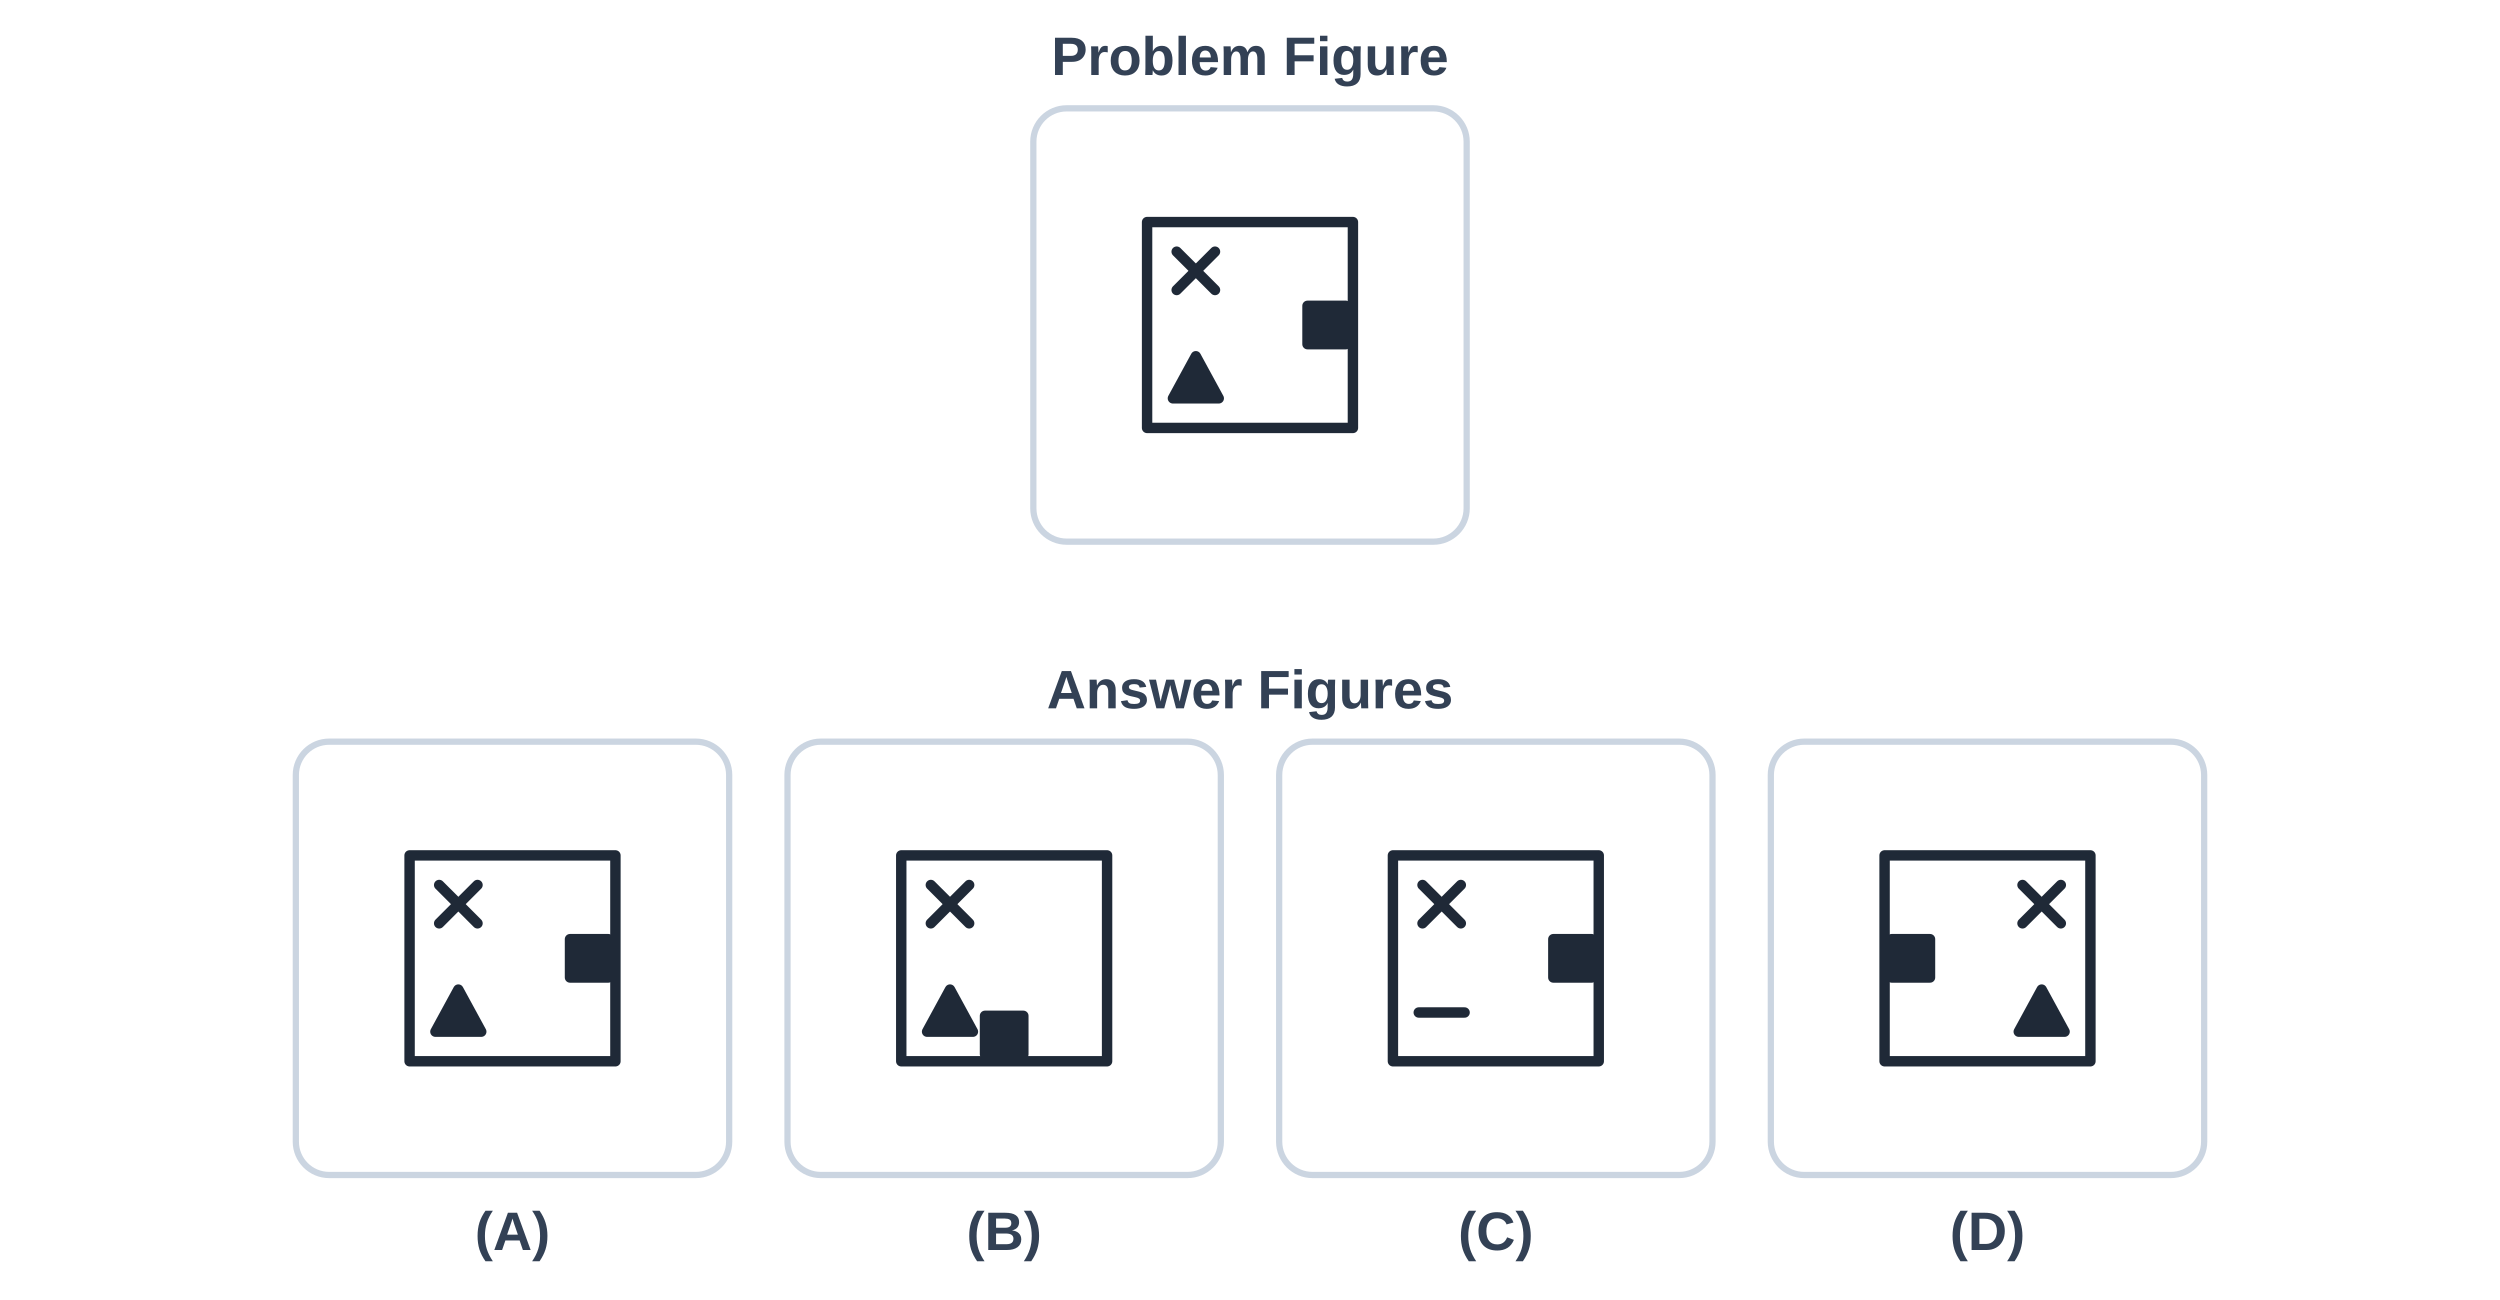
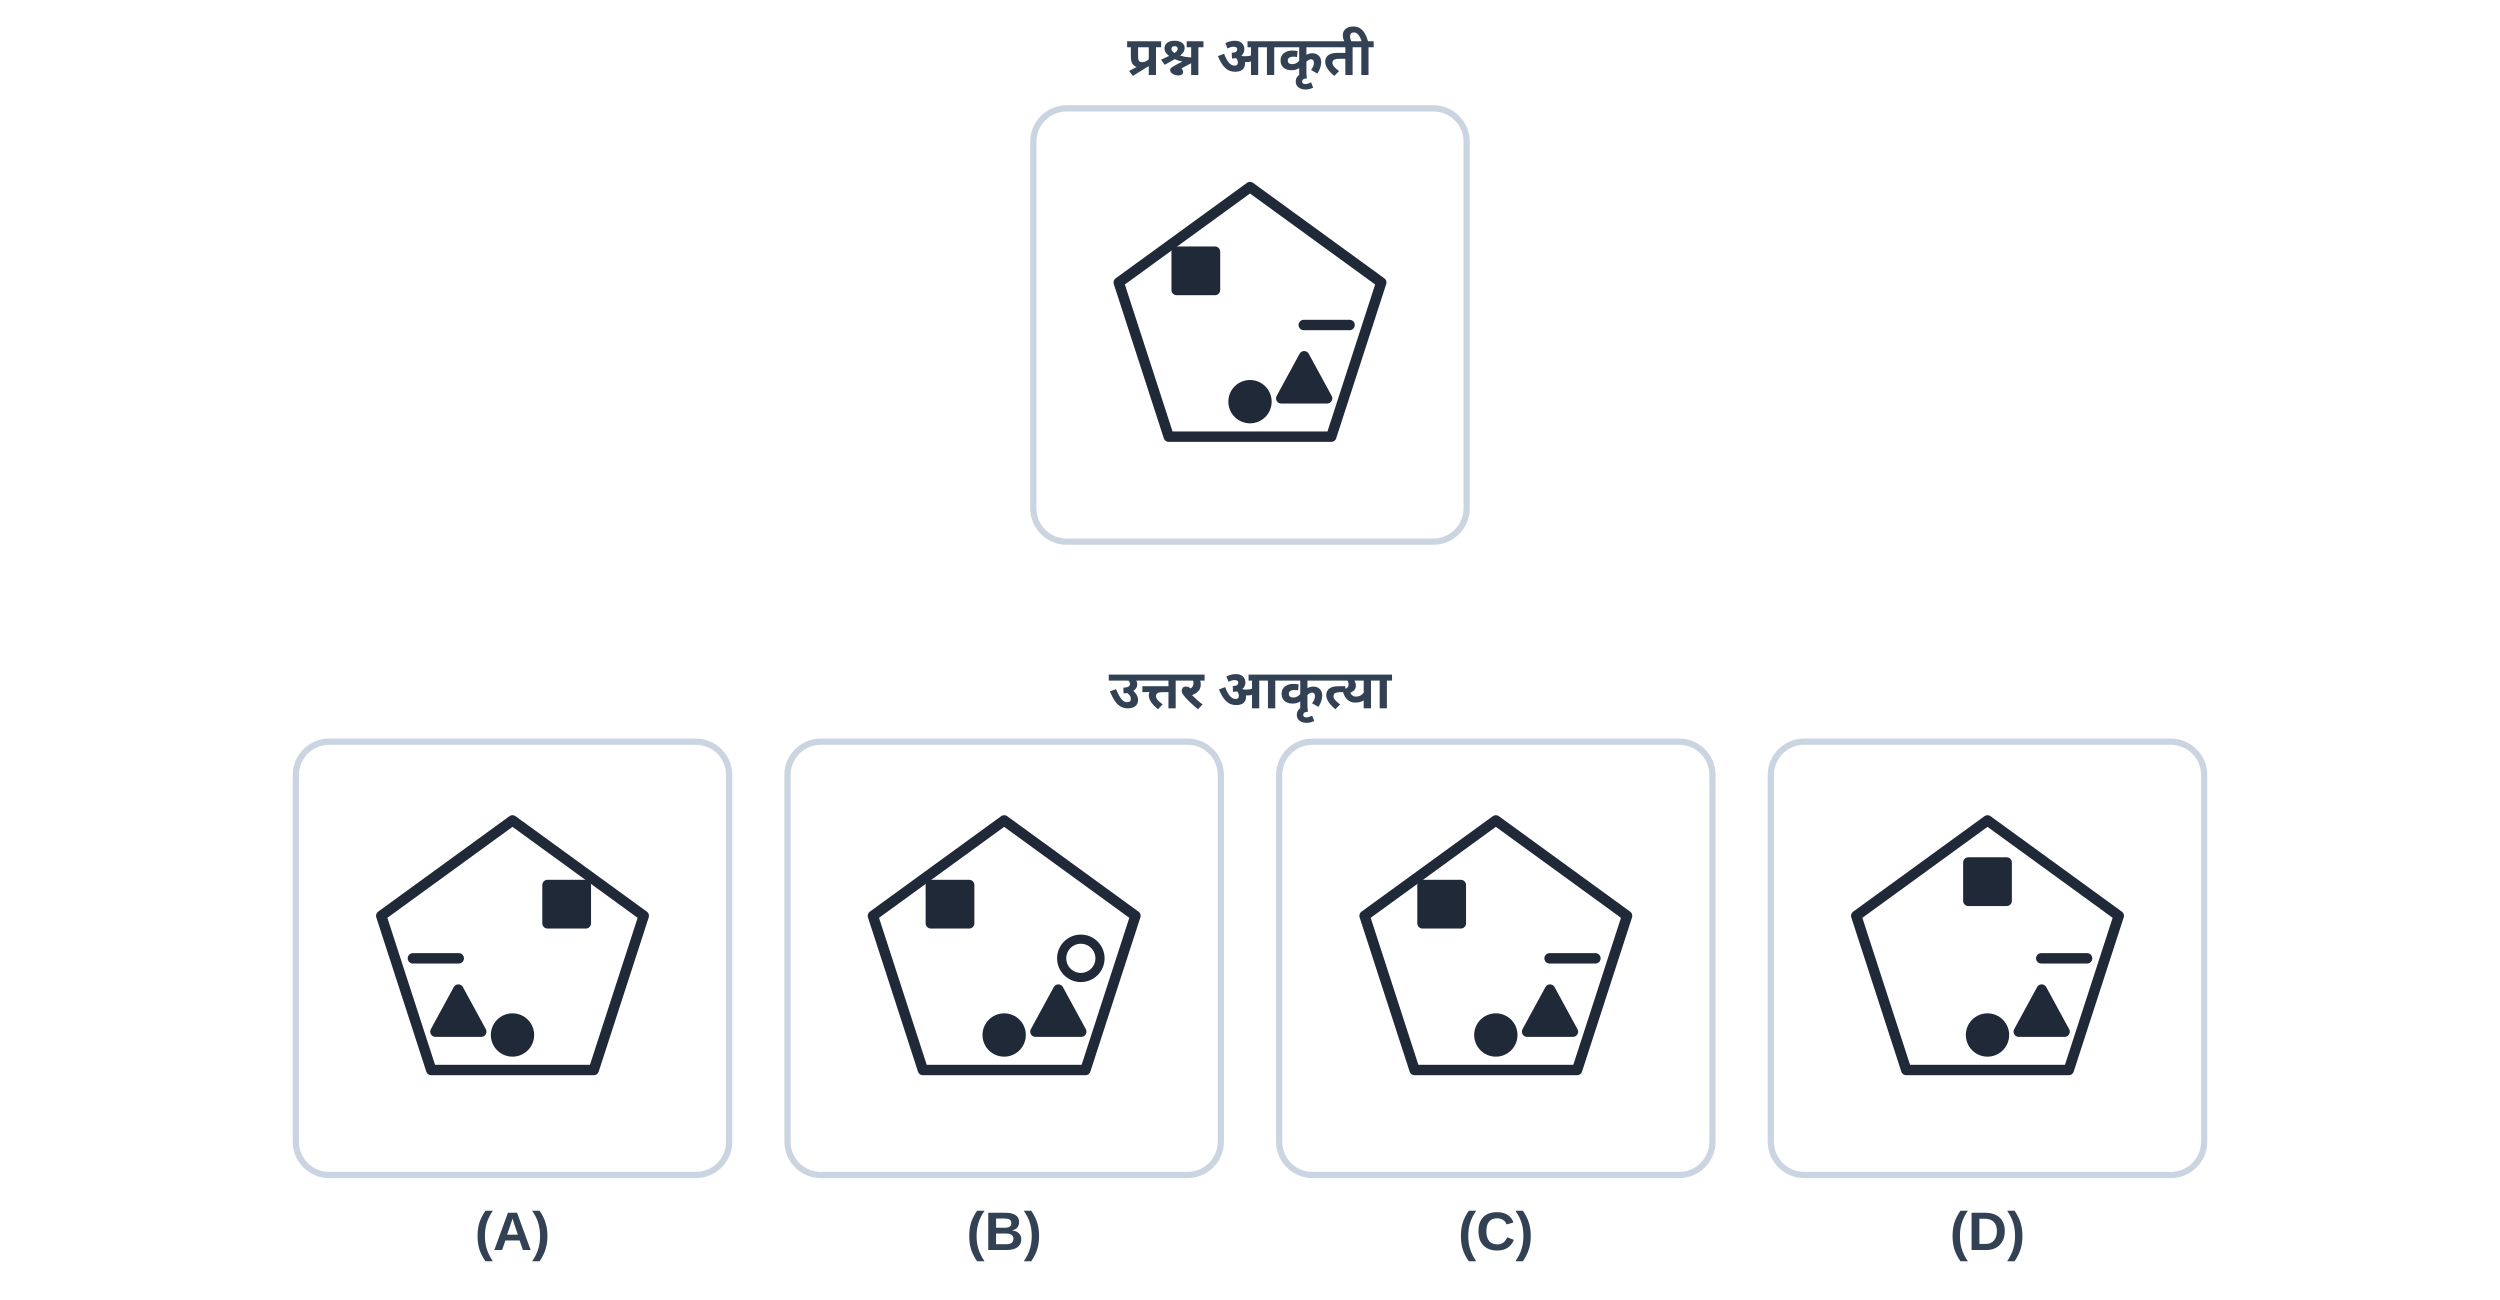
<svg xmlns="http://www.w3.org/2000/svg" viewBox="0 0 600 312" width="600" height="312">
  <rect width="600" height="312" fill="#ffffff" />
-   <text x="300" y="18" font-family="Arial, sans-serif" font-size="13" font-weight="700" fill="#334155" text-anchor="middle">Problem Figure</text>
+   <text x="300" y="18" font-family="Arial, Nirmala UI, Noto Sans Devanagari, Mangal, sans-serif" font-size="13" font-weight="700" fill="#334155" text-anchor="middle">प्रश्न आकृती</text>
  <rect x="248" y="26" width="104" height="104" rx="8" fill="#fff" stroke="#cbd5e1" stroke-width="1.5" />
-   <polygon points="324.7,53.3 324.7,102.7 275.3,102.7 275.3,53.3" fill="none" stroke="#1f2937" stroke-width="2.5" stroke-linejoin="round" stroke-linecap="round" />
-   <polyline points="282.4,60.4 291.6,69.6" fill="none" stroke="#1f2937" stroke-width="2.5" stroke-linejoin="round" stroke-linecap="round" />
-   <polyline points="282.4,69.6 291.6,60.4" fill="none" stroke="#1f2937" stroke-width="2.5" stroke-linejoin="round" stroke-linecap="round" />
-   <polygon points="313.8,73.4 323,73.4 323,82.6 313.8,82.6" fill="#1f2937" stroke="#1f2937" stroke-width="2.5" stroke-linejoin="round" stroke-linecap="round" />
-   <polygon points="287,85.5 292.5,95.6 281.5,95.6" fill="#1f2937" stroke="#1f2937" stroke-width="2.5" stroke-linejoin="round" stroke-linecap="round" />
-   <text x="300" y="170" font-family="Arial, sans-serif" font-size="13" font-weight="700" fill="#334155" text-anchor="middle">Answer Figures</text>
+   <polygon points="300,44.9 331.5,67.8 319.5,104.8 280.5,104.8 268.5,67.8" fill="none" stroke="#1f2937" stroke-width="2.5" stroke-linejoin="round" stroke-linecap="round" />
+   <circle cx="300" cy="96.4" r="4.1" fill="#1f2937" stroke="#1f2937" stroke-width="2.2" />
+   <polygon points="282.4,60.4 291.6,60.4 291.6,69.6 282.4,69.6" fill="#1f2937" stroke="#1f2937" stroke-width="2.5" stroke-linejoin="round" stroke-linecap="round" />
+   <polyline points="312.9,78 323.9,78" fill="none" stroke="#1f2937" stroke-width="2.5" stroke-linejoin="round" stroke-linecap="round" />
+   <polygon points="313,85.5 318.5,95.6 307.5,95.6" fill="#1f2937" stroke="#1f2937" stroke-width="2.5" stroke-linejoin="round" stroke-linecap="round" />
+   <text x="300" y="170" font-family="Arial, Nirmala UI, Noto Sans Devanagari, Mangal, sans-serif" font-size="13" font-weight="700" fill="#334155" text-anchor="middle">उत्तर आकृत्या</text>
  <rect x="71" y="178" width="104" height="104" rx="8" fill="#fff" stroke="#cbd5e1" stroke-width="1.5" />
-   <polygon points="147.7,205.3 147.7,254.7 98.3,254.7 98.3,205.3" fill="none" stroke="#1f2937" stroke-width="2.5" stroke-linejoin="round" stroke-linecap="round" />
-   <polyline points="105.4,212.4 114.6,221.6" fill="none" stroke="#1f2937" stroke-width="2.5" stroke-linejoin="round" stroke-linecap="round" />
-   <polyline points="105.4,221.6 114.6,212.4" fill="none" stroke="#1f2937" stroke-width="2.5" stroke-linejoin="round" stroke-linecap="round" />
-   <polygon points="136.8,225.4 146,225.4 146,234.6 136.8,234.6" fill="#1f2937" stroke="#1f2937" stroke-width="2.5" stroke-linejoin="round" stroke-linecap="round" />
-   <polygon points="110,237.5 115.5,247.6 104.5,247.6" fill="#1f2937" stroke="#1f2937" stroke-width="2.5" stroke-linejoin="round" stroke-linecap="round" />
-   <text x="123" y="300" font-family="Arial, sans-serif" font-size="13" font-weight="600" fill="#334155" text-anchor="middle">(A)</text>
+   <polygon points="123,196.9 91.5,219.8 103.5,256.8 142.5,256.8 154.5,219.8" fill="none" stroke="#1f2937" stroke-width="2.5" stroke-linejoin="round" stroke-linecap="round" />
+   <circle cx="123" cy="248.4" r="4.1" fill="#1f2937" stroke="#1f2937" stroke-width="2.2" />
+   <polygon points="140.6,212.4 131.4,212.4 131.4,221.6 140.6,221.6" fill="#1f2937" stroke="#1f2937" stroke-width="2.5" stroke-linejoin="round" stroke-linecap="round" />
+   <polyline points="110.1,230 99.1,230" fill="none" stroke="#1f2937" stroke-width="2.5" stroke-linejoin="round" stroke-linecap="round" />
+   <polygon points="110,237.5 104.5,247.6 115.5,247.6" fill="#1f2937" stroke="#1f2937" stroke-width="2.5" stroke-linejoin="round" stroke-linecap="round" />
+   <text x="123" y="300" font-family="Arial, Nirmala UI, Noto Sans Devanagari, Mangal, sans-serif" font-size="13" font-weight="600" fill="#334155" text-anchor="middle">(A)</text>
  <rect x="189" y="178" width="104" height="104" rx="8" fill="#fff" stroke="#cbd5e1" stroke-width="1.5" />
-   <polygon points="265.7,205.3 265.7,254.7 216.3,254.7 216.3,205.3" fill="none" stroke="#1f2937" stroke-width="2.5" stroke-linejoin="round" stroke-linecap="round" />
-   <polyline points="223.4,212.4 232.6,221.6" fill="none" stroke="#1f2937" stroke-width="2.5" stroke-linejoin="round" stroke-linecap="round" />
-   <polyline points="223.4,221.6 232.6,212.4" fill="none" stroke="#1f2937" stroke-width="2.5" stroke-linejoin="round" stroke-linecap="round" />
-   <polygon points="236.4,243.8 245.6,243.8 245.6,253 236.4,253" fill="#1f2937" stroke="#1f2937" stroke-width="2.5" stroke-linejoin="round" stroke-linecap="round" />
-   <polygon points="228,237.5 233.5,247.6 222.5,247.6" fill="#1f2937" stroke="#1f2937" stroke-width="2.5" stroke-linejoin="round" stroke-linecap="round" />
-   <text x="241" y="300" font-family="Arial, sans-serif" font-size="13" font-weight="600" fill="#334155" text-anchor="middle">(B)</text>
+   <polygon points="241,196.9 272.5,219.8 260.5,256.8 221.5,256.8 209.5,219.8" fill="none" stroke="#1f2937" stroke-width="2.5" stroke-linejoin="round" stroke-linecap="round" />
+   <circle cx="241" cy="248.4" r="4.1" fill="#1f2937" stroke="#1f2937" stroke-width="2.2" />
+   <polygon points="223.4,212.4 232.6,212.4 232.6,221.6 223.4,221.6" fill="#1f2937" stroke="#1f2937" stroke-width="2.5" stroke-linejoin="round" stroke-linecap="round" />
+   <circle cx="259.4" cy="230" r="4.6" fill="none" stroke="#1f2937" stroke-width="2.2" />
+   <polygon points="254,237.5 259.5,247.6 248.5,247.6" fill="#1f2937" stroke="#1f2937" stroke-width="2.5" stroke-linejoin="round" stroke-linecap="round" />
+   <text x="241" y="300" font-family="Arial, Nirmala UI, Noto Sans Devanagari, Mangal, sans-serif" font-size="13" font-weight="600" fill="#334155" text-anchor="middle">(B)</text>
  <rect x="307" y="178" width="104" height="104" rx="8" fill="#fff" stroke="#cbd5e1" stroke-width="1.5" />
-   <polygon points="383.7,205.3 383.7,254.7 334.3,254.7 334.3,205.3" fill="none" stroke="#1f2937" stroke-width="2.5" stroke-linejoin="round" stroke-linecap="round" />
-   <polyline points="341.4,212.4 350.6,221.6" fill="none" stroke="#1f2937" stroke-width="2.5" stroke-linejoin="round" stroke-linecap="round" />
-   <polyline points="341.4,221.6 350.6,212.4" fill="none" stroke="#1f2937" stroke-width="2.5" stroke-linejoin="round" stroke-linecap="round" />
-   <polygon points="372.8,225.4 382,225.4 382,234.6 372.8,234.6" fill="#1f2937" stroke="#1f2937" stroke-width="2.5" stroke-linejoin="round" stroke-linecap="round" />
-   <polyline points="340.5,243 351.5,243" fill="none" stroke="#1f2937" stroke-width="2.5" stroke-linejoin="round" stroke-linecap="round" />
-   <text x="359" y="300" font-family="Arial, sans-serif" font-size="13" font-weight="600" fill="#334155" text-anchor="middle">(C)</text>
+   <polygon points="359,196.9 390.5,219.8 378.5,256.8 339.5,256.8 327.5,219.8" fill="none" stroke="#1f2937" stroke-width="2.5" stroke-linejoin="round" stroke-linecap="round" />
+   <circle cx="359" cy="248.4" r="4.1" fill="#1f2937" stroke="#1f2937" stroke-width="2.2" />
+   <polygon points="341.4,212.4 350.6,212.4 350.6,221.6 341.4,221.6" fill="#1f2937" stroke="#1f2937" stroke-width="2.5" stroke-linejoin="round" stroke-linecap="round" />
+   <polyline points="371.9,230 382.9,230" fill="none" stroke="#1f2937" stroke-width="2.5" stroke-linejoin="round" stroke-linecap="round" />
+   <polygon points="372,237.5 377.5,247.6 366.5,247.6" fill="#1f2937" stroke="#1f2937" stroke-width="2.5" stroke-linejoin="round" stroke-linecap="round" />
+   <text x="359" y="300" font-family="Arial, Nirmala UI, Noto Sans Devanagari, Mangal, sans-serif" font-size="13" font-weight="600" fill="#334155" text-anchor="middle">(C)</text>
  <rect x="425" y="178" width="104" height="104" rx="8" fill="#fff" stroke="#cbd5e1" stroke-width="1.5" />
-   <polygon points="452.3,205.3 452.3,254.7 501.7,254.7 501.7,205.3" fill="none" stroke="#1f2937" stroke-width="2.5" stroke-linejoin="round" stroke-linecap="round" />
-   <polyline points="494.6,212.4 485.4,221.6" fill="none" stroke="#1f2937" stroke-width="2.5" stroke-linejoin="round" stroke-linecap="round" />
-   <polyline points="494.6,221.6 485.4,212.4" fill="none" stroke="#1f2937" stroke-width="2.5" stroke-linejoin="round" stroke-linecap="round" />
-   <polygon points="463.2,225.4 454,225.4 454,234.6 463.2,234.6" fill="#1f2937" stroke="#1f2937" stroke-width="2.5" stroke-linejoin="round" stroke-linecap="round" />
-   <polygon points="490,237.5 484.5,247.6 495.5,247.6" fill="#1f2937" stroke="#1f2937" stroke-width="2.5" stroke-linejoin="round" stroke-linecap="round" />
-   <text x="477" y="300" font-family="Arial, sans-serif" font-size="13" font-weight="600" fill="#334155" text-anchor="middle">(D)</text>
+   <polygon points="477,196.9 508.5,219.8 496.5,256.8 457.5,256.8 445.5,219.8" fill="none" stroke="#1f2937" stroke-width="2.5" stroke-linejoin="round" stroke-linecap="round" />
+   <circle cx="477" cy="248.4" r="4.1" fill="#1f2937" stroke="#1f2937" stroke-width="2.2" />
+   <polygon points="472.4,207 481.6,207 481.6,216.2 472.4,216.2" fill="#1f2937" stroke="#1f2937" stroke-width="2.5" stroke-linejoin="round" stroke-linecap="round" />
+   <polyline points="489.9,230 500.9,230" fill="none" stroke="#1f2937" stroke-width="2.5" stroke-linejoin="round" stroke-linecap="round" />
+   <polygon points="490,237.5 495.5,247.6 484.5,247.6" fill="#1f2937" stroke="#1f2937" stroke-width="2.5" stroke-linejoin="round" stroke-linecap="round" />
+   <text x="477" y="300" font-family="Arial, Nirmala UI, Noto Sans Devanagari, Mangal, sans-serif" font-size="13" font-weight="600" fill="#334155" text-anchor="middle">(D)</text>
</svg>
